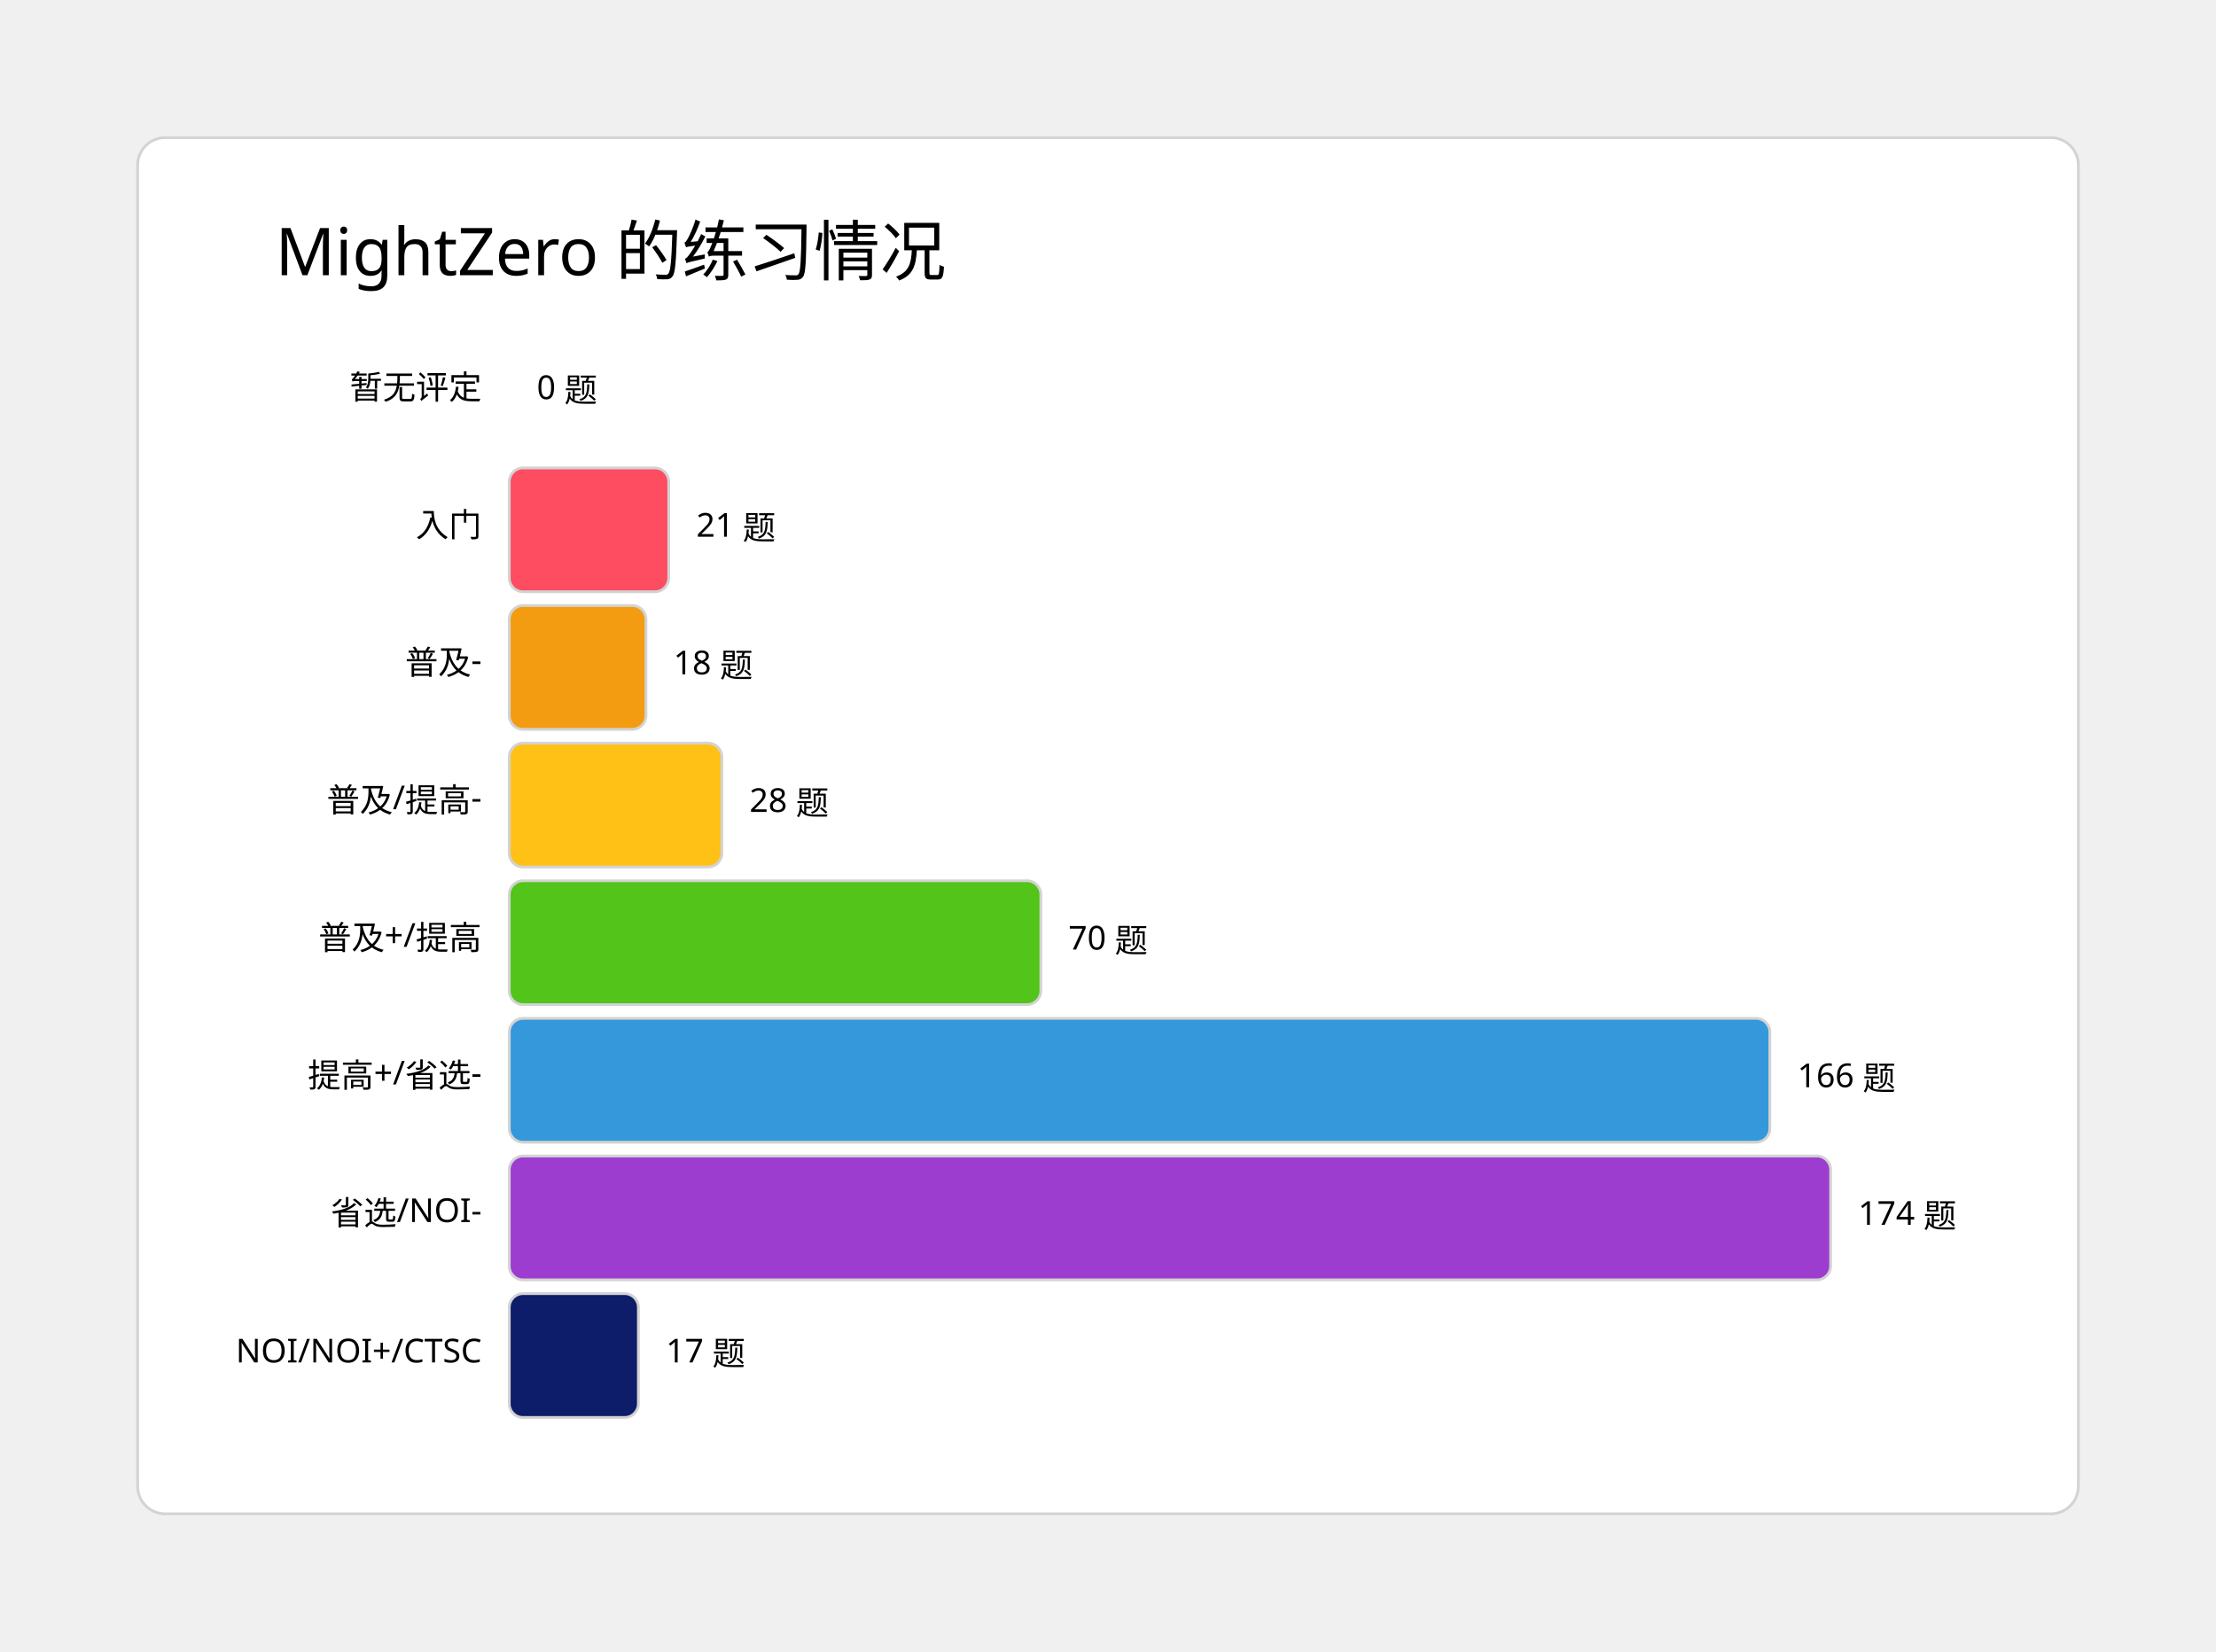
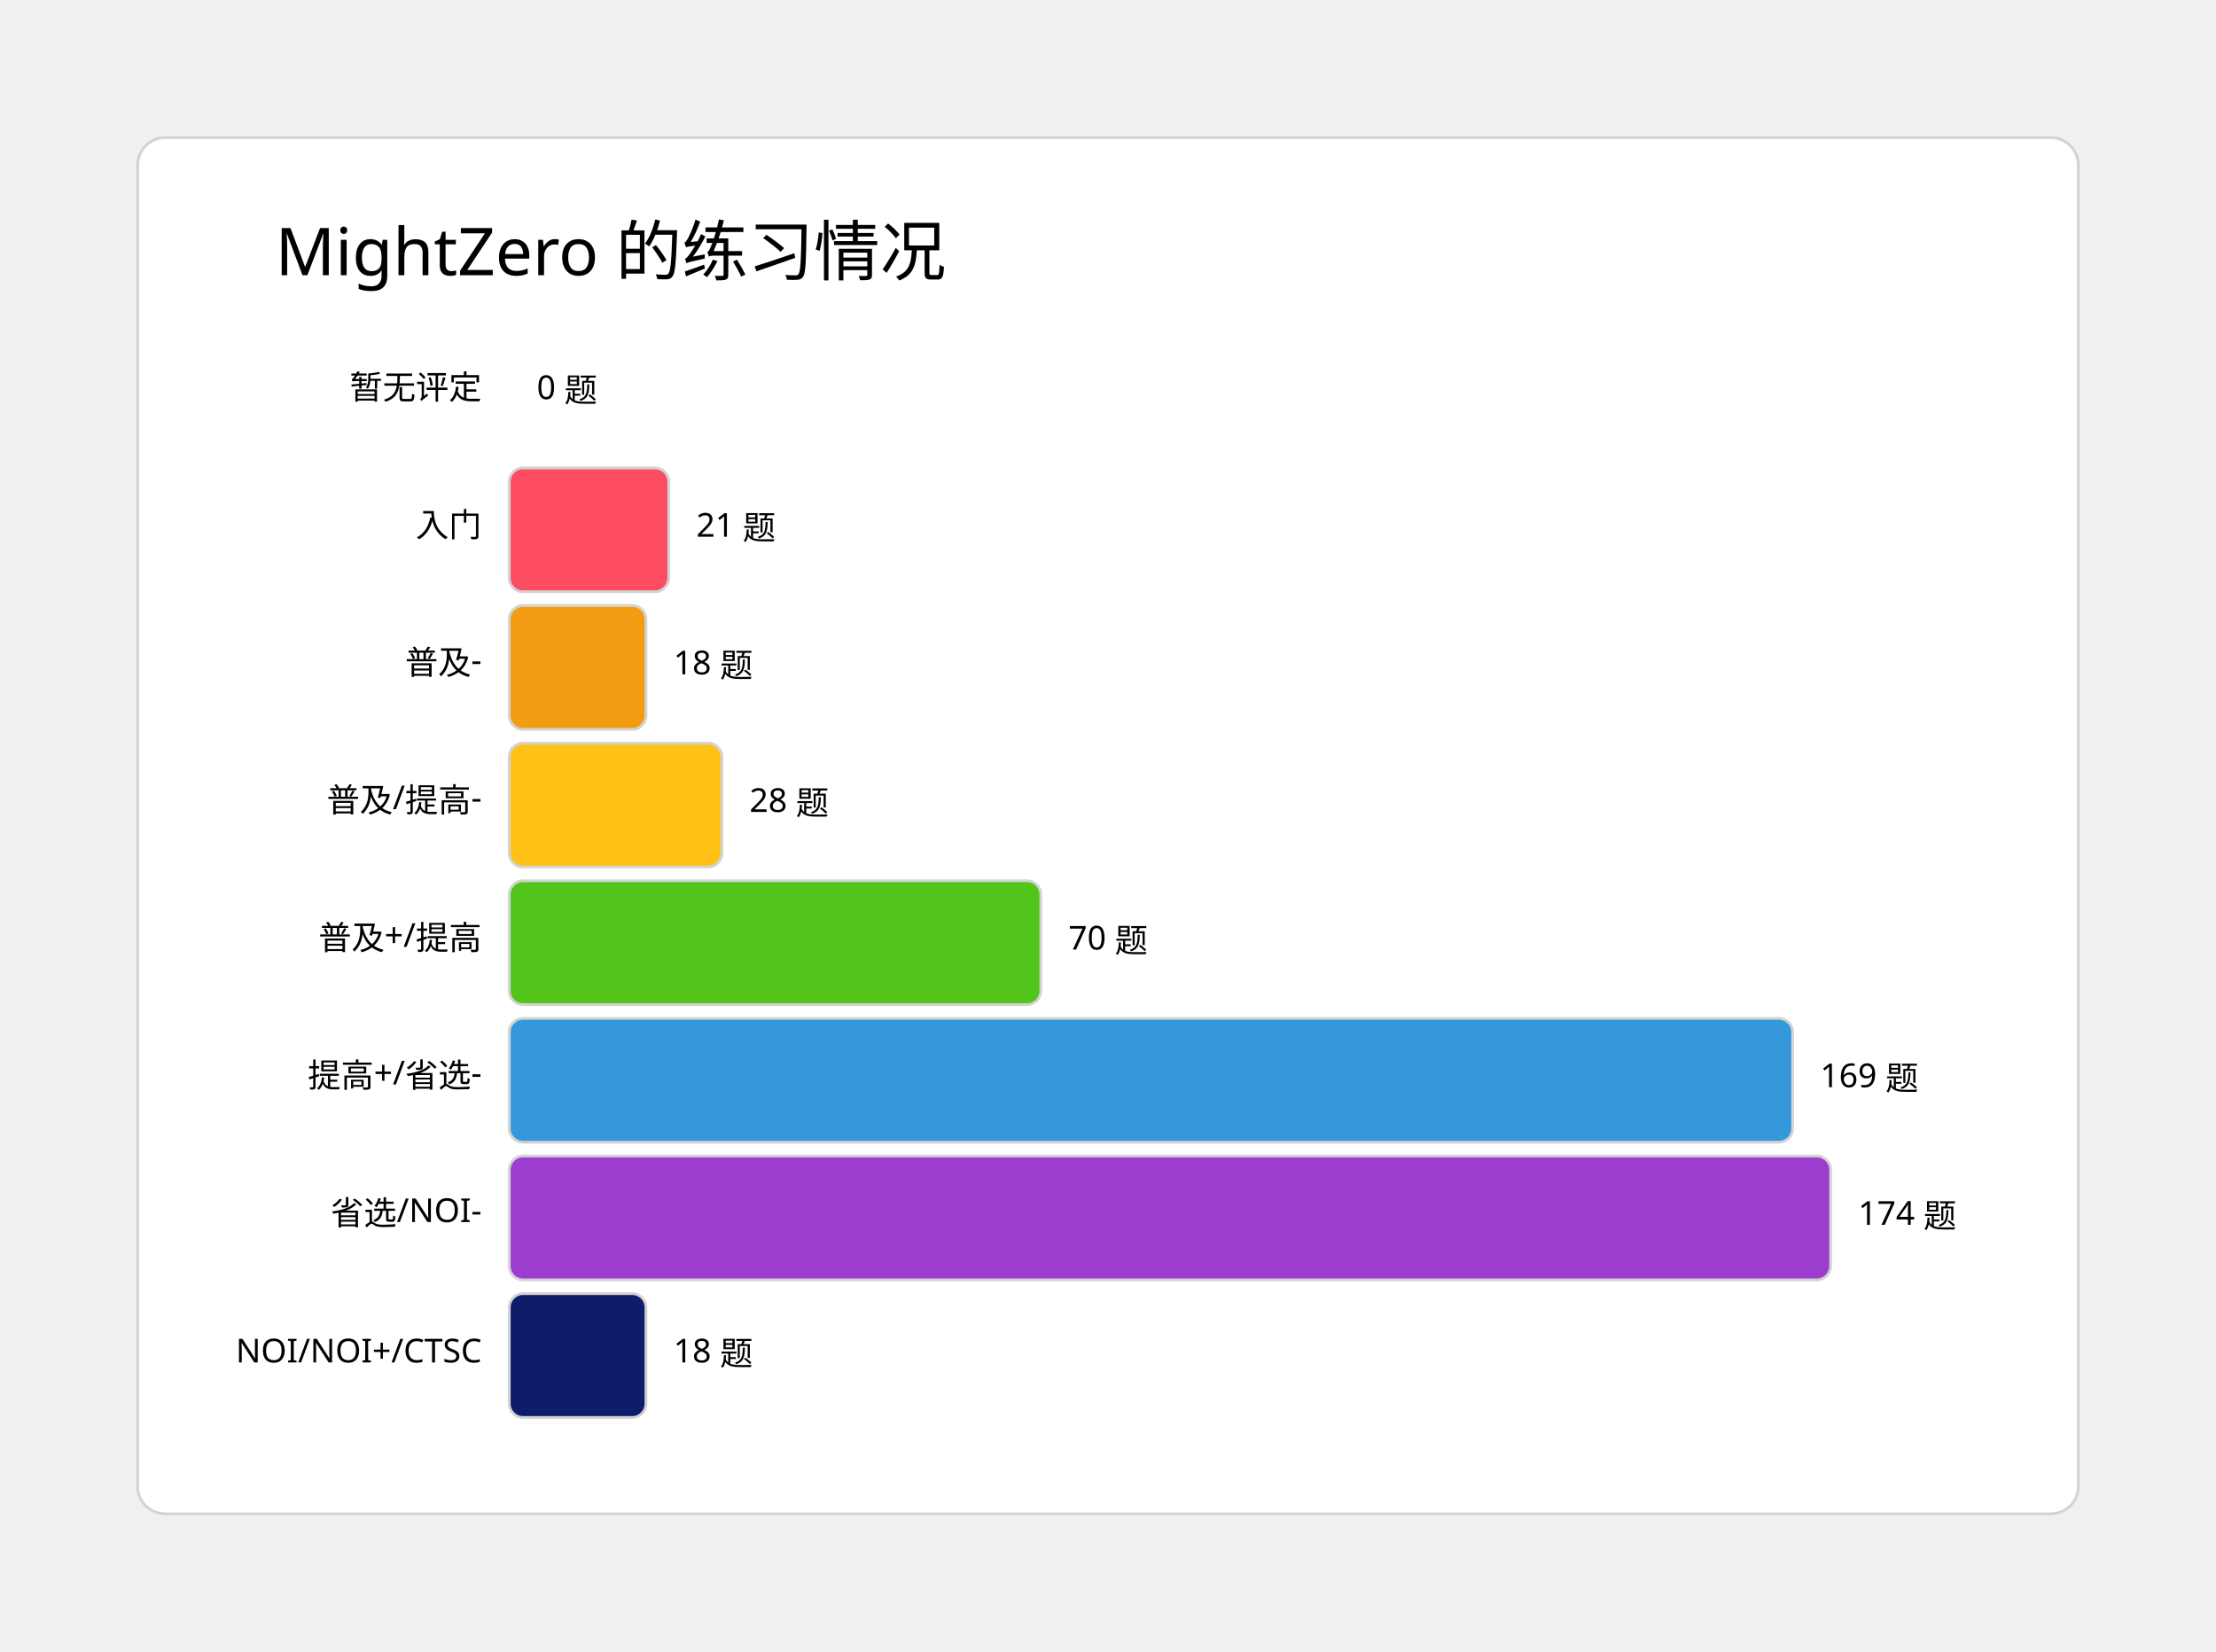
<svg xmlns="http://www.w3.org/2000/svg" baseProfile="tiny" height="600" version="1.2" width="805">
  <defs />
  <rect fill="white" height="500" rx="10" ry="10" stroke="lightgray" stroke-width="1" width="705" x="50" y="50" />
  <text font-family="SimHei" font-size="24" text-anchor="start" x="100" y="100">MightZero 的练习情况</text>
  <rect fill="#bfbfbf" height="45.0" rx="5" ry="5" stroke="lightgray" stroke-width="1" width="0.0" x="185" y="120.0" />
  <text font-family="SimHei" font-size="12" text-anchor="start" x="195.0" y="145.0">0 题</text>
  <text font-family="SimHei" font-size="12" text-anchor="end" x="175" y="145.0">暂无评定</text>
  <rect fill="#fe4c61" height="45.0" rx="5" ry="5" stroke="lightgray" stroke-width="1" width="57.931" x="185" y="170.0" />
  <text font-family="SimHei" font-size="12" text-anchor="start" x="252.931" y="195.0">21 题</text>
  <text font-family="SimHei" font-size="12" text-anchor="end" x="175" y="195.0">入门</text>
  <rect fill="#f39c11" height="45.0" rx="5" ry="5" stroke="lightgray" stroke-width="1" width="49.655" x="185" y="220.0" />
  <text font-family="SimHei" font-size="12" text-anchor="start" x="244.655" y="245.0">18 题</text>
  <text font-family="SimHei" font-size="12" text-anchor="end" x="175" y="245.0">普及-</text>
  <rect fill="#ffc116" height="45.0" rx="5" ry="5" stroke="lightgray" stroke-width="1" width="77.241" x="185" y="270.0" />
  <text font-family="SimHei" font-size="12" text-anchor="start" x="272.241" y="295.0">28 题</text>
  <text font-family="SimHei" font-size="12" text-anchor="end" x="175" y="295.0">普及/提高-</text>
  <rect fill="#52c41a" height="45.0" rx="5" ry="5" stroke="lightgray" stroke-width="1" width="193.103" x="185" y="320.0" />
  <text font-family="SimHei" font-size="12" text-anchor="start" x="388.103" y="345.0">70 题</text>
  <text font-family="SimHei" font-size="12" text-anchor="end" x="175" y="345.0">普及+/提高</text>
-   <rect fill="#3498db" height="45.0" rx="5" ry="5" stroke="lightgray" stroke-width="1" width="457.931" x="185" y="370.0" />
-   <text font-family="SimHei" font-size="12" text-anchor="start" x="652.931" y="395.0">166 题</text>
+   <rect fill="#3498db" height="45.0" rx="5" ry="5" stroke="lightgray" stroke-width="1" width="466.207" x="185" y="370.0" />
+   <text font-family="SimHei" font-size="12" text-anchor="start" x="661.207" y="395.0">169 题</text>
  <text font-family="SimHei" font-size="12" text-anchor="end" x="175" y="395.0">提高+/省选-</text>
  <rect fill="#9d3dcf" height="45.0" rx="5" ry="5" stroke="lightgray" stroke-width="1" width="480.0" x="185" y="420.0" />
  <text font-family="SimHei" font-size="12" text-anchor="start" x="675.0" y="445.0">174 题</text>
  <text font-family="SimHei" font-size="12" text-anchor="end" x="175" y="445.0">省选/NOI-</text>
-   <rect fill="#0e1d69" height="45.0" rx="5" ry="5" stroke="lightgray" stroke-width="1" width="46.897" x="185" y="470.0" />
-   <text font-family="SimHei" font-size="12" text-anchor="start" x="241.897" y="495.0">17 题</text>
+   <rect fill="#0e1d69" height="45.0" rx="5" ry="5" stroke="lightgray" stroke-width="1" width="49.655" x="185" y="470.0" />
+   <text font-family="SimHei" font-size="12" text-anchor="start" x="244.655" y="495.0">18 题</text>
  <text font-family="SimHei" font-size="12" text-anchor="end" x="175" y="495.0">NOI/NOI+/CTSC</text>
-   <text font-family="SimHei" font-size="14" opacity="0" text-anchor="start" x="-1000" y="-1000">生成时间: 2025-02-05 00:51:52</text>
+   <text font-family="SimHei" font-size="14" opacity="0" text-anchor="start" x="-1000" y="-1000">生成时间: 2025-02-05 12:46:06</text>
</svg>
